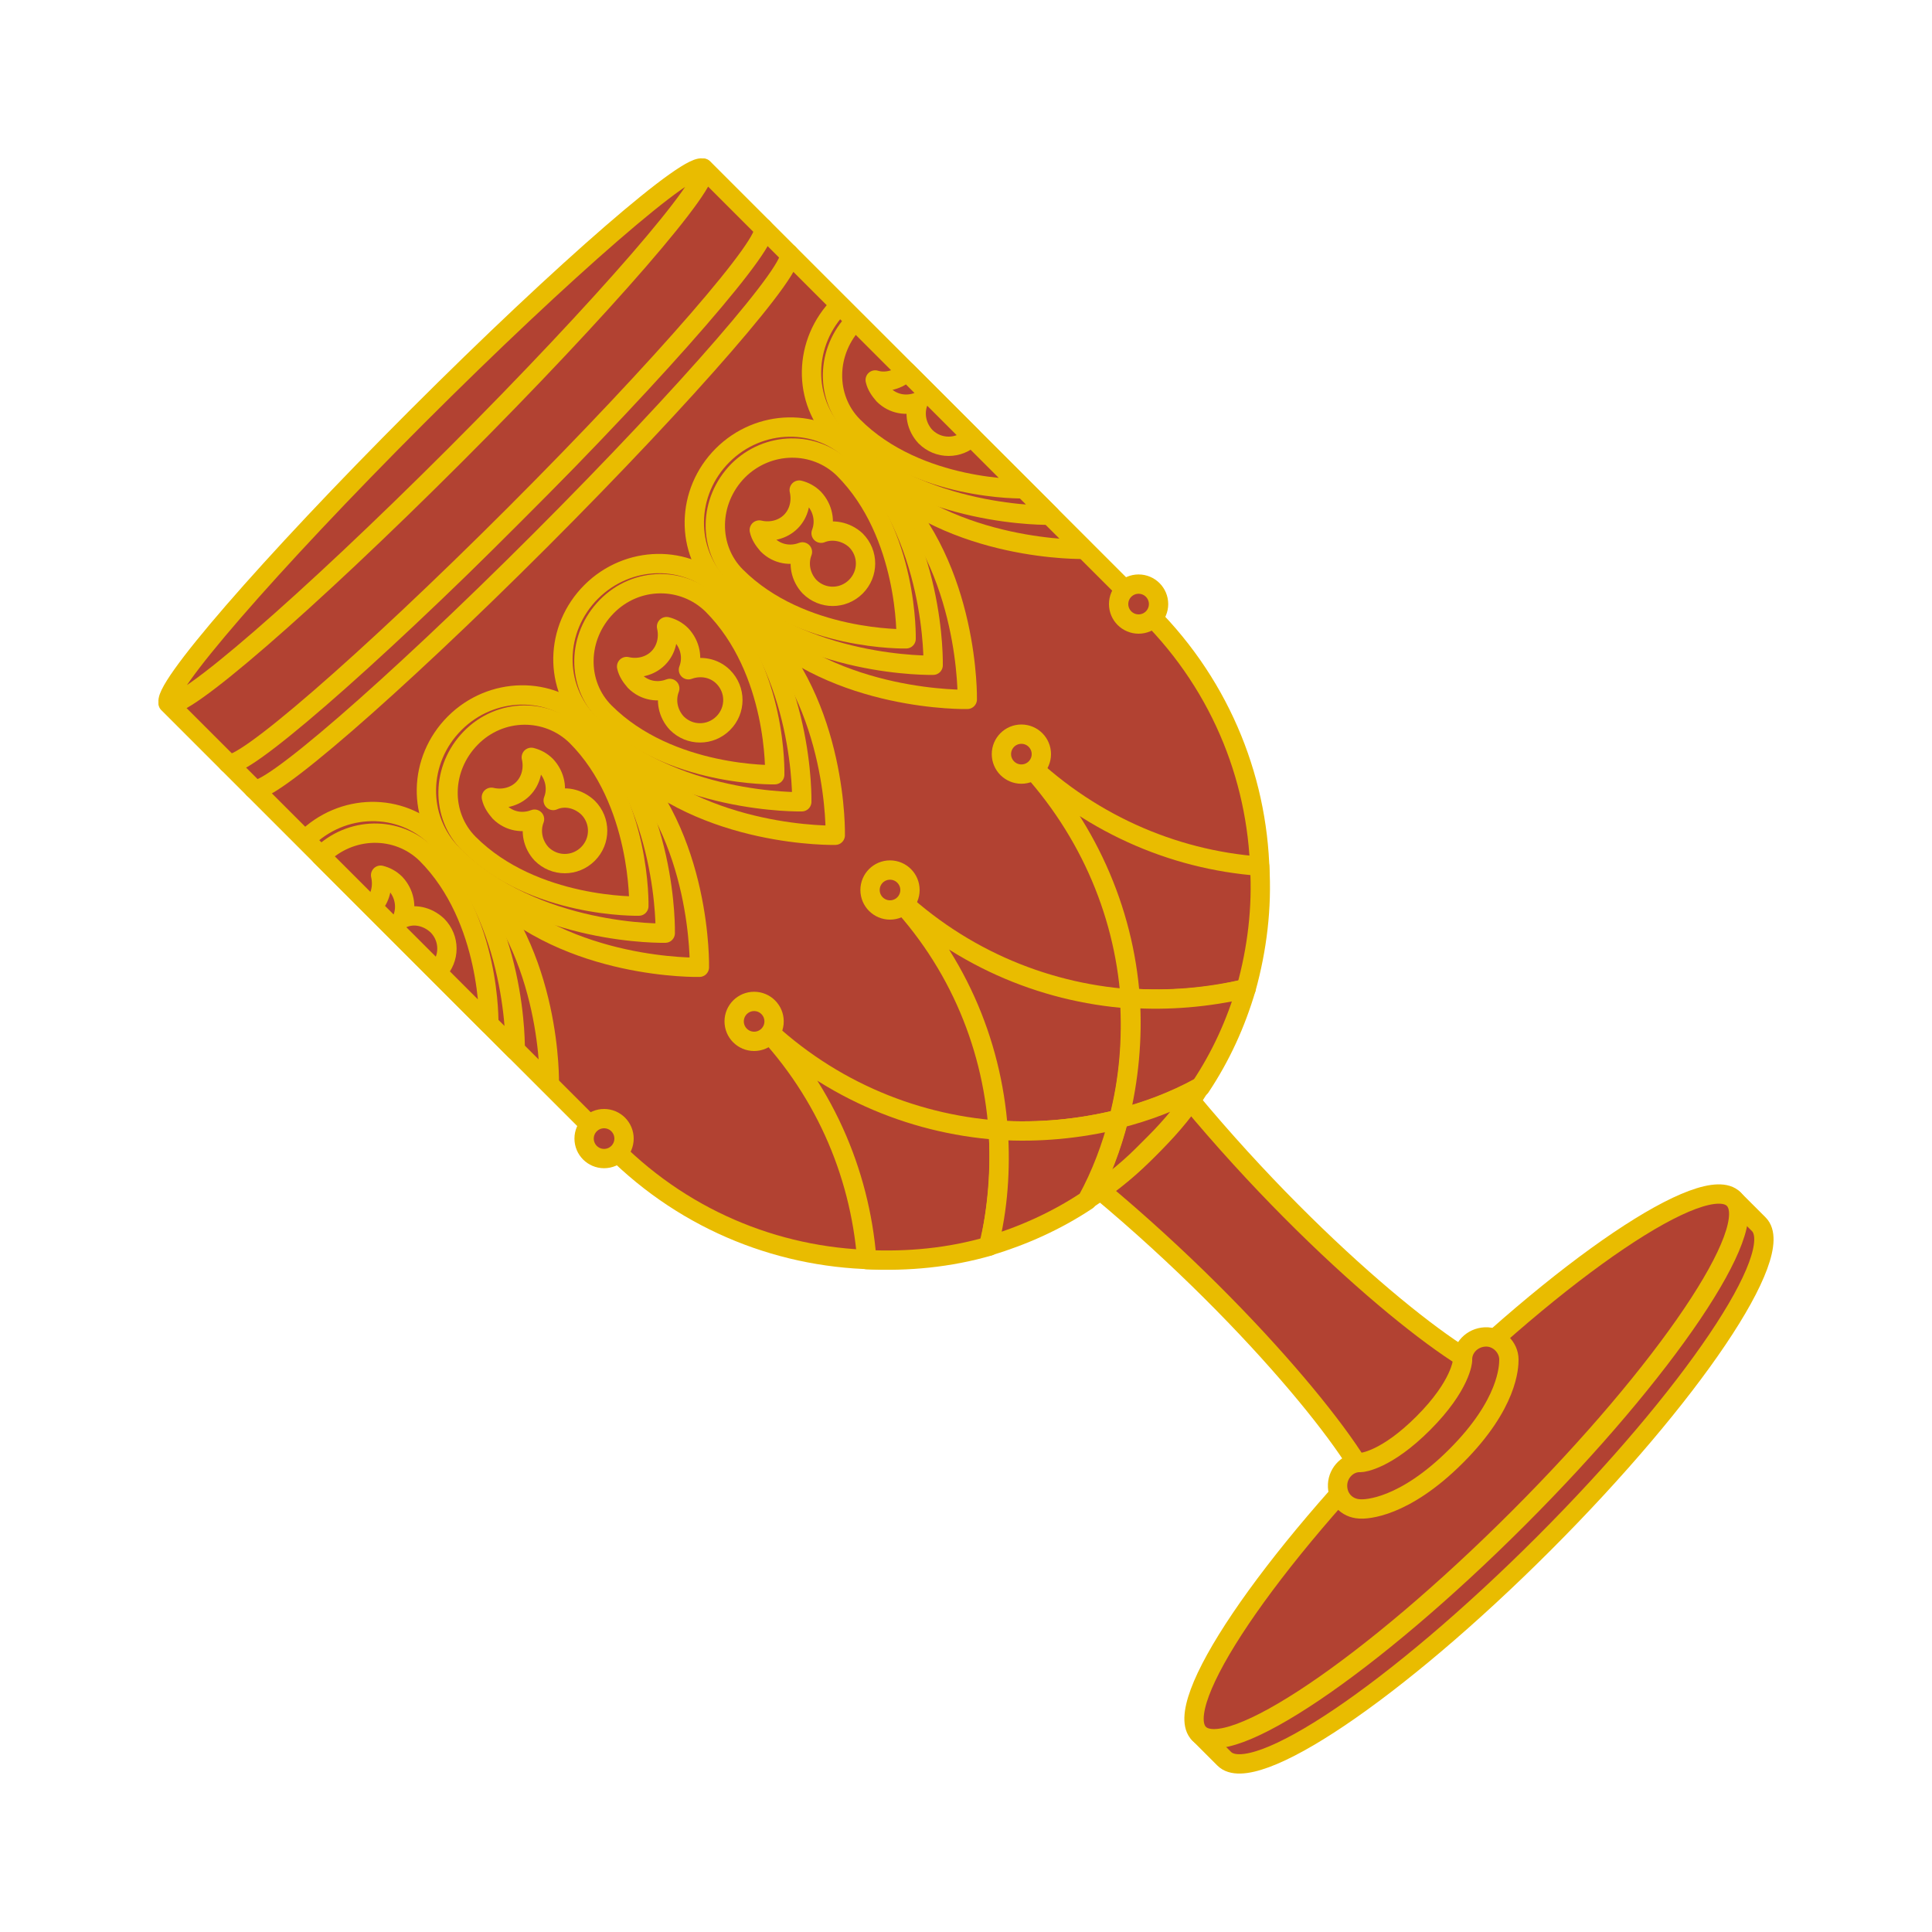
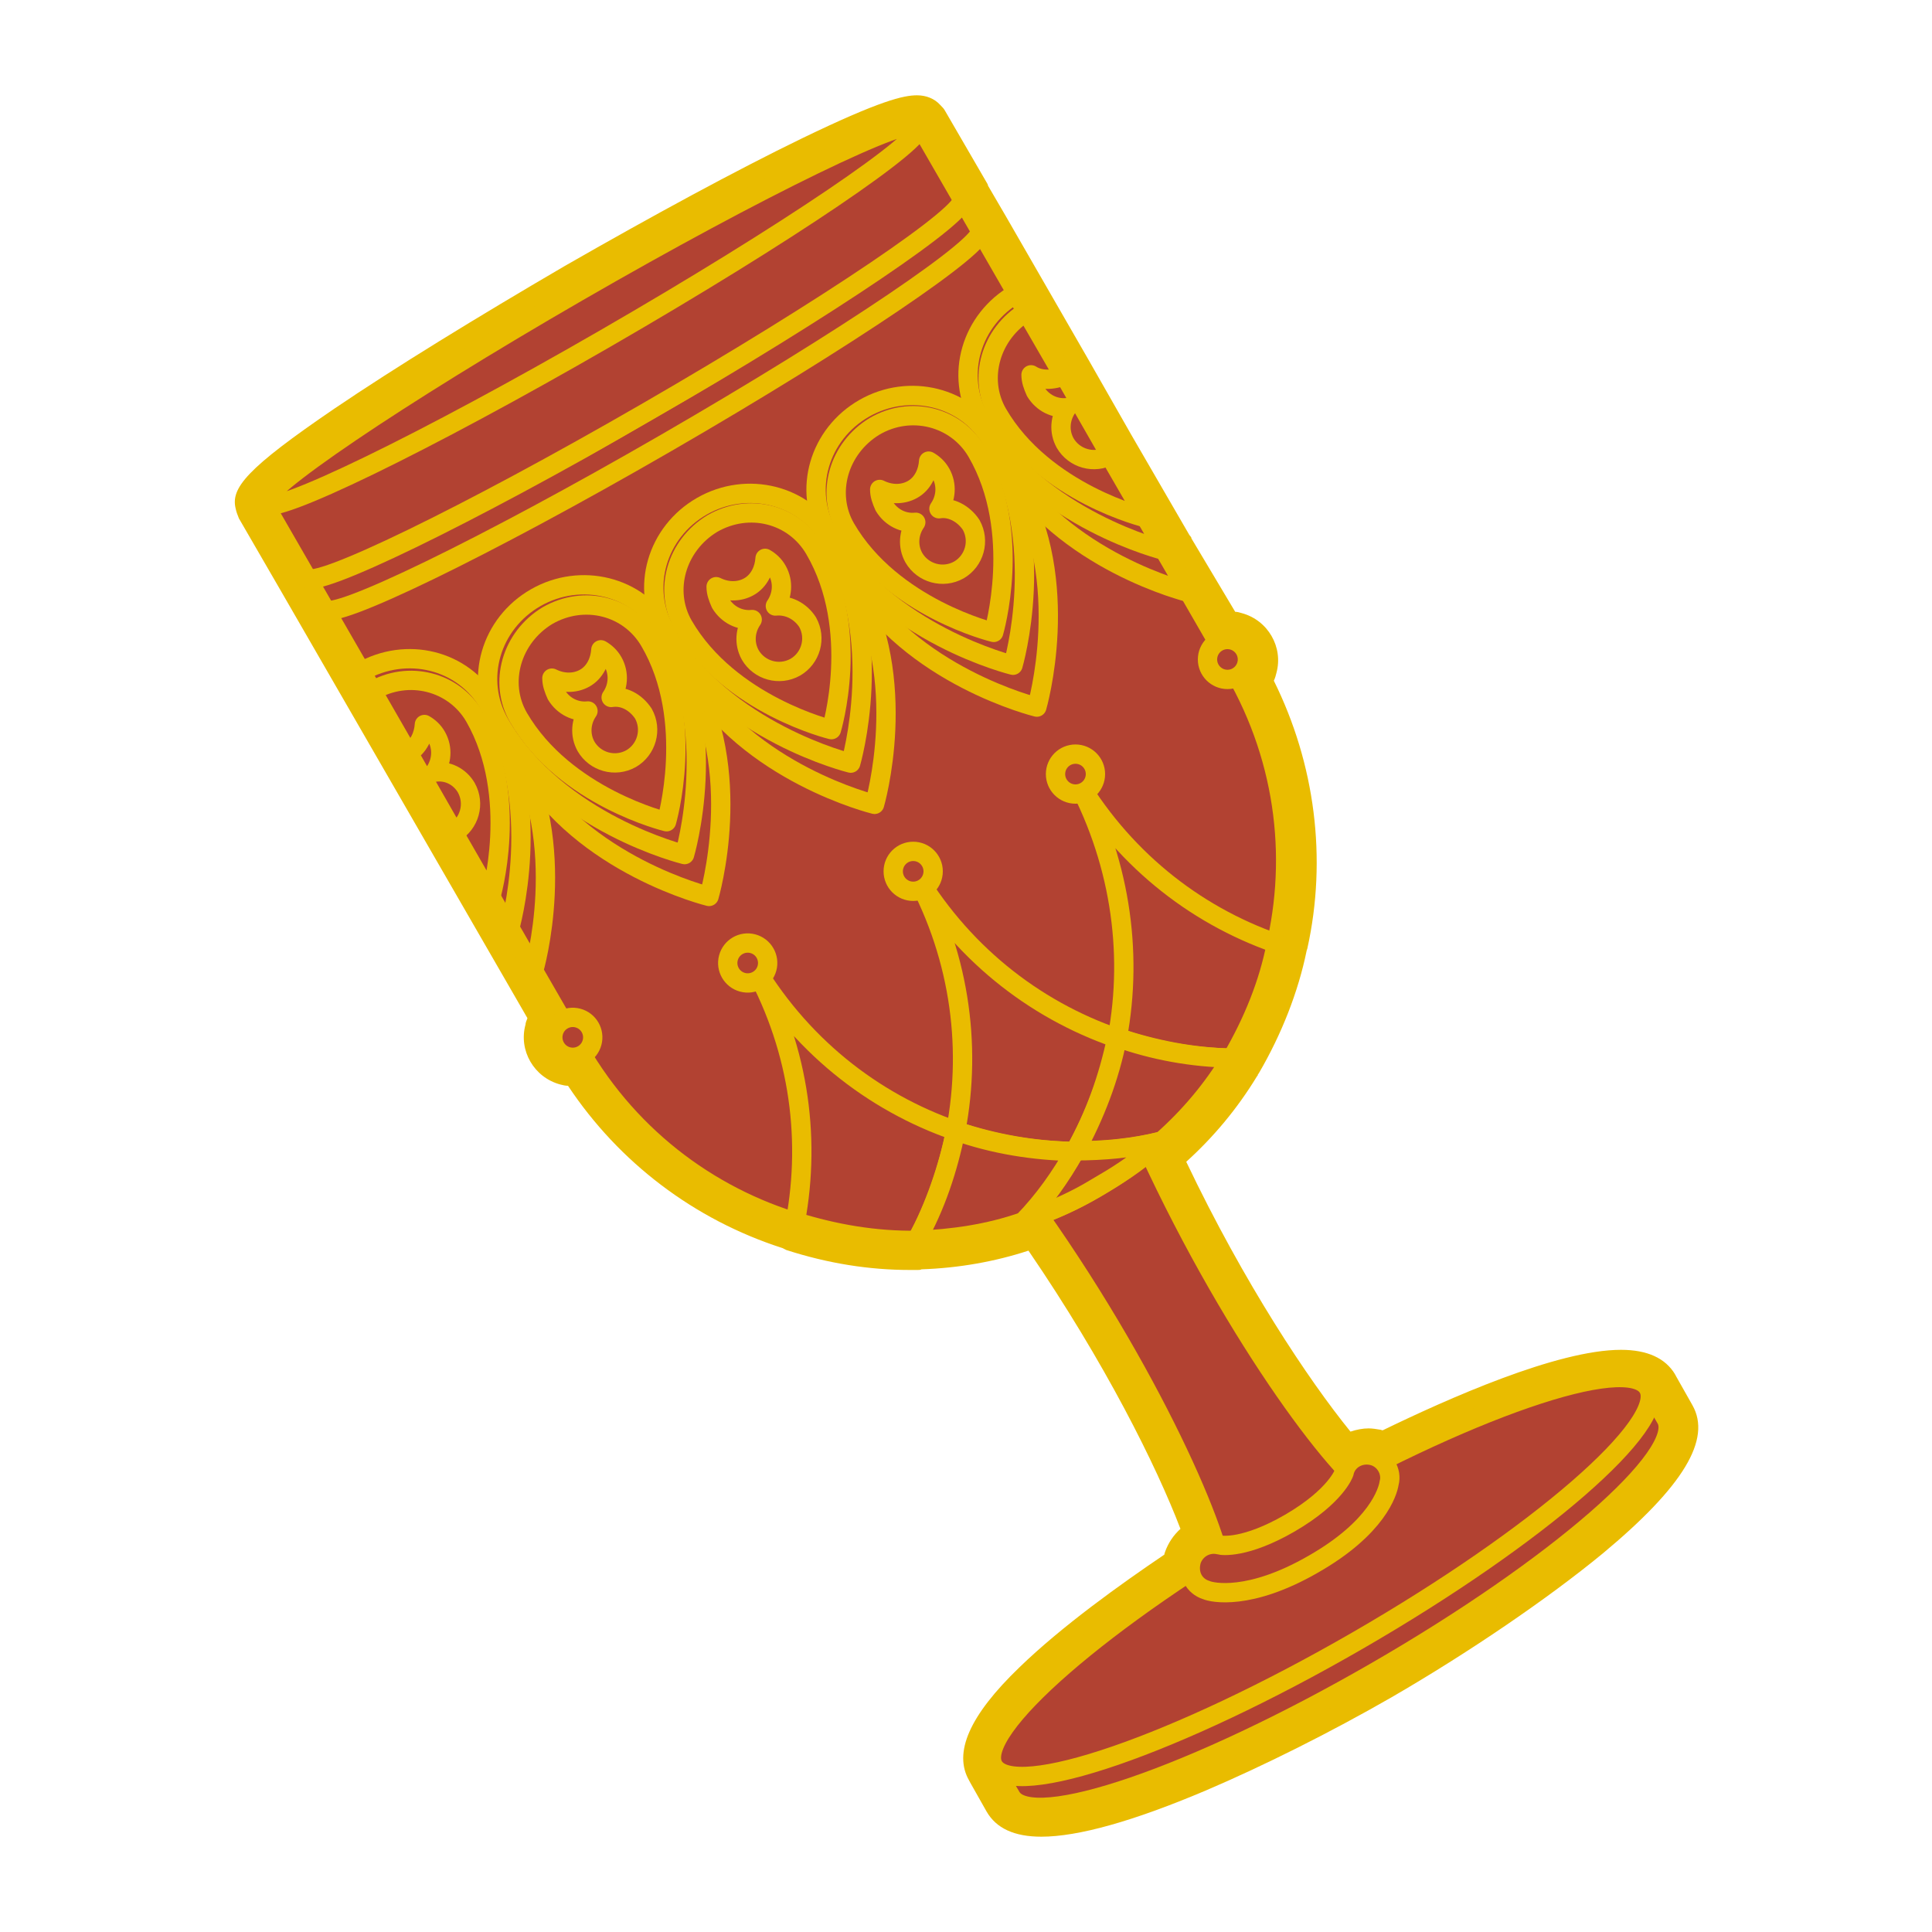
<svg xmlns="http://www.w3.org/2000/svg" version="1.1" id="레이어_1" x="0px" y="0px" viewBox="0 0 300 300" style="enable-background:new 0 0 300 300;" xml:space="preserve">
  <style type="text/css">
- 	.st0{fill:#B24232;stroke:#E9BC00;stroke-width:3;stroke-linecap:round;stroke-linejoin:round;stroke-miterlimit:10;}
+ 	.st0{fill:#E9BC00;}
	.st1{fill:#B24232;stroke:#E9BC00;stroke-width:3;stroke-linecap:round;stroke-linejoin:round;stroke-miterlimit:10;}
- 	.st2{fill:#B24232;stroke:#E9BC00;stroke-width:3;stroke-miterlimit:10;}
+ 	.st2{fill:#B24232;stroke:#E9BC00;stroke-width:3;stroke-linecap:round;stroke-linejoin:round;stroke-miterlimit:10;}
+ 	.st3{fill:#B24232;stroke:#E9BC00;stroke-width:3;stroke-miterlimit:10;}
</style>
  <g>
-     <path class="st0" d="M186.2,269.2l3.9,3.9c4.5,4.5,26.7-10.5,49.6-33.4s37.9-45.1,33.4-49.6l-3.9-3.9" />
-     <ellipse transform="matrix(0.7071 -0.7071 0.7071 0.7071 -94.3149 227.6978)" class="st1" cx="227.7" cy="227.7" rx="58.7" ry="11.4" />
-     <path class="st0" d="M177.7,177.7l-7,7c25.3,21.1,42.4,43.5,42.4,47.8l9.7-9.7l0,0l9.7-9.7c-4.3,0-26.7-17-47.8-42.4   C184.7,170.6,177.7,177.7,177.7,177.7L177.7,177.7z" />
-     <path class="st0" d="M178.4,178.4L178.4,178.4c-22.9,22.9-60.1,23-83.1,0l-69.2-69.2l83.1-83.1l69.2,69.2   C201.4,118.3,201.4,155.4,178.4,178.4z" />
-     <ellipse transform="matrix(0.7071 -0.7071 0.7071 0.7071 -28.0311 67.6994)" class="st1" cx="67.7" cy="67.7" rx="58.7" ry="4.2" />
-     <path class="st0" d="M118.5,35.4c1.6,1.6-15.6,21.5-38.6,44.5S37,120.1,35.4,118.5" />
-     <path class="st0" d="M122.5,39.4c1.6,1.6-15.6,21.5-38.6,44.5S41,124.1,39.4,122.5" />
-     <path class="st0" d="M108.6,150.2c0,0-20.3,0.5-33-12.2c-5.6-5.6-5.4-14.7,0.3-20.4c5.7-5.7,14.9-5.9,20.4-0.3   C109.1,129.8,108.6,150.2,108.6,150.2z" />
-     <path class="st0" d="M129.7,129.7c0,0-20.3,0.5-33-12.2c-5.6-5.6-5.4-14.7,0.3-20.4s14.9-5.9,20.4-0.3   C130.2,109.5,129.7,129.7,129.7,129.7z" />
-     <path class="st0" d="M168.3,85.3c0,0-20.3,0.5-33-12.2c-5.6-5.6-5.4-14.7,0.3-20.4L168.3,85.3z" />
-     <path class="st0" d="M85.3,168.3c0,0,0.5-20.3-12.2-33c-5.6-5.6-14.7-5.4-20.4,0.3L85.3,168.3z" />
-     <path class="st0" d="M150.2,108.6c0,0-20.3,0.5-33-12.2c-5.6-5.6-5.4-14.7,0.3-20.4c5.7-5.7,14.9-5.9,20.4-0.3   C150.6,88.3,150.2,108.6,150.2,108.6z" />
-     <path class="st0" d="M103.3,144.9c0,0-20.3,0.5-33-12.2c-5.6-5.6-5.4-14.7,0.3-20.4c5.7-5.7,14.9-5.9,20.4-0.3   C103.8,124.6,103.3,144.9,103.3,144.9z" />
-     <path class="st0" d="M99.2,140.7c0,0-16.3,0.4-26.4-9.7c-4.4-4.4-4.3-11.7,0.3-16.4s11.9-4.7,16.4-0.3   C99.6,124.4,99.2,140.7,99.2,140.7z" />
-     <path class="st0" d="M124.5,124.5c0,0-20.3,0.5-33-12.2c-5.6-5.6-5.4-14.7,0.3-20.4s14.9-5.9,20.4-0.3   C125,104.2,124.5,124.5,124.5,124.5z" />
-     <path class="st0" d="M163.1,80c0,0-20.3,0.5-33-12.2c-5.6-5.6-5.4-14.7,0.3-20.4L163.1,80z" />
-     <path class="st0" d="M80,163.1c0,0,0.5-20.3-12.2-33c-5.6-5.6-14.7-5.4-20.4,0.3L80,163.1z" />
-     <path class="st0" d="M49.8,132.9c4.6-4.6,11.9-4.7,16.4-0.3c10.1,10.1,9.7,26.4,9.7,26.4L49.8,132.9z" />
-     <path class="st0" d="M120.3,120.3c0,0-16.3,0.4-26.4-9.7c-4.4-4.4-4.3-11.7,0.3-16.4s11.9-4.7,16.4-0.3   C120.8,104.1,120.3,120.3,120.3,120.3z" />
-     <path class="st0" d="M158.9,75.9c0,0-16.3,0.4-26.4-9.7c-4.4-4.4-4.3-11.7,0.3-16.4L158.9,75.9z" />
+     <path class="st0" d="M161.6,283.7c-3.6,0-6-1-7.2-3.1l-2.7-4.6c0-0.1-0.1-0.1-0.1-0.2c-4.5-7.8,13.9-22.4,30.3-33.4   c0.1-0.3,0.1-0.6,0.2-0.8c0.5-1.5,1.5-2.7,2.8-3.6c-3.6-9.8-12-27-24.8-45.5c-0.1,0.1-0.2,0.1-0.3,0.1c-5.3,1.8-11,2.8-17,3   c-0.1,0-0.3,0-0.4,0.1c-0.4,0-0.8,0-1.1,0c-6.1,0-12.4-1-18.7-3c-0.2-0.1-0.4-0.2-0.5-0.2c-13.6-4.3-25.3-13.3-33.1-25.3   c0,0,0,0-0.1,0c-0.5,0-1.1-0.1-1.6-0.2c-3.2-0.9-5.2-4.2-4.3-7.5c0.1-0.5,0.3-1,0.6-1.4L38.4,79.8c-0.2-0.3-0.3-0.7-0.4-1   c-0.5-2.1,0.4-4.3,14.8-14.1c9.3-6.3,21.9-14.1,35.5-21.9c13.6-7.9,26.7-14.9,36.8-19.8c12-5.8,15.4-6.6,17.2-6.6   c1.1,0,1.9,0.3,2.5,1c0.2,0.2,0.4,0.4,0.5,0.7l9.3,16.2l0,0l0.1,0.1l35.8,62c0,0,0,0,0,0c0.5,0,1,0.1,1.5,0.2   c3.2,0.9,5.2,4.2,4.3,7.5c-0.1,0.5-0.4,1.1-0.7,1.5c6.6,12.8,8.5,27.5,5.4,41.5l0,0.1c-1.3,6.4-3.8,12.8-7.3,18.7l-0.1,0.2   c-3.2,5.3-6.9,9.7-11.4,13.6c-0.1,0.1-0.2,0.2-0.3,0.2c9.6,20.3,20.2,36.1,26.9,44.2c1-0.5,2.1-0.8,3.2-0.8c0.5,0,1,0.1,1.5,0.2   c0.3,0.1,0.5,0.1,0.8,0.2c9.8-4.8,27.1-12.6,36.8-12.6c3.6,0,6,1,7.1,3.1l0.1,0.1l0,0.1l2.7,4.6c7.1,12.4-44,42.1-46.2,43.4   C201.3,270.2,174.5,283.7,161.6,283.7z" />
+     <path class="st0" d="M142.4,17.8c0.8,0,1.2,0.2,1.4,0.5c0.1,0.1,0.2,0.2,0.3,0.4l6.6,11.4c0,0,0,0,0,0c0,0,0,0,0,0.1l2.8,4.8   c0,0,0,0,0,0c0,0,0,0,0,0l12.9,22.4c0,0,0,0,0,0l6.6,11.4l9.1,15.7l0.1,0.2c0,0,0,0,0,0l7.6,13.1c0.3,0,0.6-0.1,0.8-0.1   c0.4,0,0.8,0,1.1,0.1h0c2.4,0.7,3.9,3.2,3.3,5.6c-0.2,0.7-0.5,1.3-1,1.8c6.8,12.8,8.8,27.4,5.6,41.5c0,0,0,0,0,0   c-1.2,6.2-3.7,12.5-7.1,18.3c0,0,0,0,0,0c0,0,0,0,0,0c-3.2,5.1-6.8,9.5-11.1,13.3c-0.1,0.1-0.3,0.2-0.4,0.2   c-0.2,0.2-0.5,0.5-0.8,0.7c10.2,21.8,21.8,38.8,28.5,46.6c0.2-0.2,0.5-0.4,0.8-0.6c0.8-0.5,1.7-0.7,2.7-0.7c0.4,0,0.8,0,1.1,0.1   c0.4,0.1,0.8,0.2,1.2,0.4c13.9-6.9,28.6-12.7,36.8-12.7c2.8,0,4.9,0.7,5.8,2.3c0,0,0,0.1,0,0.1l2.7,4.7   c4.8,8.2-24.7,29.2-45.6,41.3c-16.8,9.7-41.2,21.2-52.7,21.2c-2.9,0-4.9-0.7-5.9-2.4l-2.7-4.7c0,0,0-0.1-0.1-0.1   c-3.6-6.3,13-20.2,30.4-31.8c0-0.4,0.1-0.8,0.2-1.2c0.5-1.6,1.8-2.7,3.2-3.3c-3.4-9.7-12.3-28.3-26.1-48.1   c-0.3,0.1-0.6,0.2-0.9,0.3c-0.1,0.1-0.3,0.2-0.4,0.2c-5.2,1.7-10.8,2.7-16.7,3c-0.1,0-0.2,0-0.3,0c-0.4,0-0.7,0-1.1,0   c-6,0-12.1-1-18.3-3c-0.1,0-0.2-0.1-0.3-0.2c-13.2-4.2-25.1-12.9-32.9-25.5c-0.3,0.1-0.6,0.1-0.8,0.1c-0.4,0-0.8-0.1-1.2-0.2   c-2.4-0.7-3.9-3.2-3.3-5.6c0.2-0.7,0.5-1.2,0.9-1.8L46.3,90.4c0,0,0,0,0,0c0,0,0,0,0,0L39.7,79c-0.1-0.2-0.2-0.4-0.2-0.6   c-0.4-1.3,1-3.6,14.2-12.5c9.2-6.2,21.8-14,35.4-21.9c13.6-7.9,26.6-14.9,36.7-19.7C136.2,19.2,140.5,17.8,142.4,17.8 M142.4,14.8   L142.4,14.8c-2.1,0-5.7,0.8-17.9,6.7c-10.1,4.9-23.2,12-36.8,19.8C74,49.3,61.3,57.1,52,63.4C38.2,72.8,35.8,75.8,36.6,79   c0.1,0.5,0.3,1,0.5,1.5l6.6,11.4l38.2,66.2c-0.1,0.3-0.3,0.7-0.3,1c-1.1,4,1.3,8.2,5.4,9.3c0.4,0.1,0.8,0.2,1.2,0.2   c7.9,11.9,19.6,20.8,33.3,25.2c0.2,0.1,0.4,0.2,0.6,0.3c6.5,2.1,12.9,3.1,19.2,3.1c0.4,0,0.8,0,1.2,0c0.2,0,0.4,0,0.6-0.1   c5.8-0.2,11.4-1.2,16.6-2.9c11.9,17.4,19.9,33.5,23.6,43.2c-1.1,1-1.9,2.2-2.4,3.6c0,0.1-0.1,0.2-0.1,0.4   c-6.8,4.6-15.9,11.1-22.5,17.5c-7.8,7.5-10.3,13.3-7.8,17.6c0,0.1,0.1,0.1,0.1,0.2l2.6,4.6c1.5,2.6,4.3,3.9,8.5,3.9   c5.7,0,14.3-2.4,25.6-7.2c8.9-3.8,19.3-9,28.7-14.4c12.1-7,24.4-15.4,32.9-22.4c12.5-10.4,16.9-17.7,13.9-23l-2.6-4.6   c0-0.1-0.1-0.1-0.1-0.2c-1.5-2.5-4.3-3.8-8.4-3.8c-9.9,0-26.9,7.6-37,12.5c-0.1,0-0.3-0.1-0.4-0.1c-0.6-0.1-1.2-0.2-1.8-0.2   c-0.9,0-1.9,0.2-2.8,0.5c-6.5-8-16.5-23-25.5-41.9c4.2-3.8,7.9-8.2,11-13.3l0,0l0.1-0.1c0,0,0,0,0-0.1l0.2-0.3l0,0   c3.5-6,6.1-12.6,7.4-19l0.1-0.3c3.1-14,1.2-28.7-5.2-41.6c0.2-0.4,0.3-0.8,0.4-1.2c1.1-4-1.3-8.2-5.4-9.3c-0.3-0.1-0.7-0.2-1-0.2   L185,83.6l0-0.1l-0.2-0.3l-0.1-0.1l-9.1-15.7L169.1,56l-12.9-22.4l-2.8-4.8l0-0.1l-0.1-0.2l0,0l-6.5-11.2c-0.2-0.4-0.5-0.7-0.8-1   C145.1,15.3,143.8,14.8,142.4,14.8L142.4,14.8z" />
+   </g>
+   <g>
+     <path class="st1" d="M154.2,274.2l2.8,4.8c3.2,5.5,28.5-3.2,56.6-19.4s48.3-33.8,45.1-39.3l-2.8-4.8" />
+     <ellipse transform="matrix(0.866 -0.5 0.5 0.866 -94.9647 135.3437)" class="st2" cx="205.1" cy="244.9" rx="58.7" ry="11.4" />
+     <path class="st1" d="M169.7,183.6l-8.6,4.9c19,26.9,29.7,53,28.6,57.1l11.9-6.9l0,0l11.9-6.9c-4.2-1.1-21.4-23.3-35.2-53.3   C178.3,178.6,169.7,183.6,169.7,183.6L169.7,183.6z" />
+     <path class="st1" d="M170.2,184.5L170.2,184.5c-28,16.2-64,6.7-80.3-21.5L41,78.2l101.8-58.8l48.9,84.8   C208,132.4,198.4,168.2,170.2,184.5z" />
+     <ellipse transform="matrix(0.866 -0.5 0.5 0.866 -12.1435 52.5277)" class="st2" cx="91.9" cy="48.9" rx="58.7" ry="4.2" />
+     <path class="st1" d="M149.4,30.9c1.1,2-20.6,16.7-48.8,33s-51.8,27.7-53,25.8" />
+     <path class="st1" d="M152.2,35.8c1.1,2-20.6,16.7-48.8,33s-51.8,27.7-53,25.8" />
+     <path class="st1" d="M110.1,139.2c0,0-19.7-4.8-28.7-20.3c-4-6.9-1.4-15.6,5.6-19.6c7-4,15.9-1.8,19.8,5   C115.9,119.6,110.1,139.2,110.1,139.2z" />
+     <path class="st1" d="M135.8,124.9c0,0-19.7-4.8-28.7-20.3c-4-6.9-1.4-15.6,5.6-19.6s15.9-1.8,19.8,5   C141.5,105.5,135.8,124.9,135.8,124.9z" />
+     <path class="st1" d="M184.6,92c0,0-19.7-4.8-28.7-20.3c-4-6.9-1.4-15.6,5.6-19.6L184.6,92z" />
+     <path class="st1" d="M82.9,150.6c0,0,5.7-19.5-3.2-35c-4-6.9-12.8-9-19.8-5L82.9,150.6z" />
+     <path class="st1" d="M161,109.8c0,0-19.7-4.8-28.7-20.3c-4-6.9-1.4-15.6,5.6-19.6c7-4,15.9-1.8,19.8,5   C166.7,90.3,161,109.8,161,109.8z" />
+     <path class="st1" d="M106.3,132.7c0,0-19.7-4.8-28.7-20.3c-4-6.9-1.4-15.6,5.6-19.6c7-4,15.9-1.8,19.8,5   C112.1,113.2,106.3,132.7,106.3,132.7z" />
+     <path class="st1" d="M103.5,127.6c0,0-15.8-3.8-23-16.2C77.4,106,79.4,99,85,95.6c5.7-3.3,12.7-1.5,15.9,4   C108.1,111.9,103.5,127.6,103.5,127.6z" />
+     <path class="st1" d="M132.1,118.5c0,0-19.7-4.8-28.7-20.3c-4-6.9-1.4-15.6,5.6-19.6c7-4,15.9-1.8,19.8,5   C137.8,99,132.1,118.5,132.1,118.5z" />
+     <path class="st1" d="M180.9,85.5c0,0-19.7-4.8-28.7-20.3c-4-6.9-1.4-15.6,5.6-19.6L180.9,85.5z" />
+     <path class="st1" d="M79.1,144.3c0,0,5.7-19.5-3.2-35c-4-6.9-12.8-9-19.8-5L79.1,144.3z" />
+     <path class="st1" d="M57.8,107.3c5.6-3.3,12.7-1.5,15.9,4c7.1,12.4,2.5,28,2.5,28L57.8,107.3z" />
+     <path class="st1" d="M129.1,113.3c0,0-15.8-3.8-23-16.2c-3.1-5.4-1.1-12.4,4.5-15.8c5.7-3.3,12.7-1.5,15.9,4   C133.8,97.8,129.1,113.3,129.1,113.3z" />
+     <path class="st1" d="M177.9,80.4c0,0-15.8-3.8-23-16.2c-3.1-5.4-1.1-12.4,4.5-15.8L177.9,80.4z" />
    <g>
-       <path class="st0" d="M175.5,155c6,0.4,12.1,0,18-1.5c1.7-6.1,2.5-12.6,2.1-19c-13.6-1-26.9-6.8-37.4-17.3    C168.7,127.9,174.5,141.3,175.5,155z" />
-       <path class="st0" d="M155,175.5c6.3,0.4,12.6-0.2,18.7-1.7c1.6-6.1,2.1-12.4,1.7-18.7c-13.7-1-27.1-6.7-37.7-17.3    C148.3,148.3,154,161.7,155,175.5z" />
-       <path class="st0" d="M155,175.5c-13.7-1-27.1-6.7-37.7-17.3c10.5,10.5,16.2,23.7,17.3,37.4c6.4,0.3,12.8-0.3,19-2.1    C154.9,187.5,155.4,181.4,155,175.5z" />
-       <path class="st0" d="M175.5,155c0.4,6.3-0.2,12.6-1.7,18.7c4.4-1.1,8.6-2.7,12.6-4.9c3.2-4.8,5.5-9.9,7.1-15.3    C187.5,154.9,181.4,155.4,175.5,155z" />
-       <path class="st0" d="M168.8,186.3c3-2,6-4.3,8.7-7l1.8-1.8c2.7-2.7,5.1-5.6,7-8.7c-4,2.2-8.3,3.8-12.6,4.9    C172.6,178,171,182.2,168.8,186.3z" />
-       <path class="st0" d="M155,175.5c0.4,6,0,12.1-1.5,18c5.3-1.6,10.5-3.9,15.3-7.1c2.2-4,3.8-8.3,4.9-12.6    C167.6,175.3,161.3,175.9,155,175.5z" />
+       <path class="st1" d="M173.5,161.1c5.7,1.9,11.7,3.1,17.8,3.2c3.2-5.5,5.7-11.5,6.9-17.8c-12.9-4.5-24.2-13.5-31.6-26.4    C173.9,133.2,176,147.7,173.5,161.1z" />
+       <path class="st1" d="M148.4,175.6c6,2,12.2,3.1,18.5,3.2c3.1-5.5,5.2-11.4,6.5-17.6c-13-4.5-24.4-13.5-31.9-26.5    C148.9,147.6,151,162.1,148.4,175.6z" />
+       <path class="st1" d="M148.4,175.6c-13-4.5-24.4-13.5-31.9-26.5c7.4,12.9,9.5,27.1,7,40.6c6.1,1.9,12.4,3,18.9,2.9    C145.2,187.2,147.2,181.4,148.4,175.6z" />
+       <path class="st1" d="M173.5,161.1c-1.2,6.2-3.5,12.1-6.5,17.6c4.5,0.1,9-0.4,13.4-1.5c4.3-3.8,7.9-8.1,10.8-12.9    C185.1,164.2,179.1,163.1,173.5,161.1z" />
+       <path class="st1" d="M158.9,189.6c3.4-1.2,6.9-2.6,10.2-4.5l2.2-1.3c3.3-1.9,6.4-4.1,9-6.6c-4.4,1.1-9,1.5-13.4,1.5    C164.7,182.6,162.1,186.3,158.9,189.6z" />
+       <path class="st1" d="M148.4,175.6c-1.2,5.9-3.1,11.7-6.1,17c5.5-0.2,11.2-1,16.6-2.9c3.2-3.3,5.8-7,8-10.9    C160.6,178.7,154.3,177.7,148.4,175.6z" />
    </g>
-     <path class="st0" d="M85.9,124.3c0.7-1.8,0.3-3.9-1.1-5.4c-0.7-0.7-1.5-1.1-2.3-1.3c0.4,1.7,0,3.6-1.3,4.9s-3.2,1.7-4.9,1.3   c0.2,0.9,0.7,1.6,1.3,2.3c1.5,1.5,3.6,1.8,5.4,1.1c-0.7,1.8-0.3,3.9,1.1,5.4c2,2,5.2,2,7.2,0s2-5.2,0-7.2   C89.8,124,87.7,123.5,85.9,124.3z" />
-     <path class="st0" d="M144.9,103.3c0,0-20.3,0.5-33-12.2c-5.6-5.6-5.4-14.7,0.3-20.4s14.9-5.9,20.4-0.3   C145.4,83.1,144.9,103.3,144.9,103.3z" />
-     <path class="st0" d="M140.7,99.2c0,0-16.3,0.4-26.4-9.7c-4.4-4.4-4.3-11.7,0.3-16.4c4.6-4.6,11.9-4.7,16.4-0.3   C141.1,82.9,140.7,99.2,140.7,99.2z" />
-     <path class="st0" d="M127.5,82.8c0.7-1.8,0.3-3.9-1.1-5.4c-0.7-0.7-1.5-1.1-2.3-1.3c0.4,1.7,0,3.6-1.3,4.9s-3.2,1.7-4.9,1.3   c0.2,0.9,0.7,1.6,1.3,2.3c1.5,1.5,3.6,1.8,5.4,1.1c-0.7,1.8-0.3,3.9,1.1,5.4c2,2,5.2,2,7.2,0s2-5.2,0-7.2   C131.4,82.5,129.2,82.1,127.5,82.8z" />
-     <path class="st0" d="M106.9,104c0.7-1.8,0.3-3.9-1.1-5.4c-0.7-0.7-1.5-1.1-2.3-1.3c0.4,1.7,0,3.6-1.3,4.9s-3.2,1.7-4.9,1.3   c0.2,0.9,0.7,1.6,1.3,2.3c1.5,1.5,3.6,1.8,5.4,1.1c-0.7,1.8-0.3,3.9,1.1,5.4c2,2,5.2,2,7.2,0s2-5.2,0-7.2   C110.9,103.7,108.8,103.3,106.9,104z" />
+     <path class="st1" d="M94.9,108.3c1.1-1.6,1.3-3.7,0.3-5.5c-0.5-0.9-1.2-1.5-1.9-1.9c-0.1,1.7-0.9,3.5-2.5,4.4   c-1.6,0.9-3.5,0.8-5.1,0c0,0.9,0.3,1.7,0.7,2.6c1.1,1.8,3,2.7,4.9,2.5c-1.1,1.6-1.3,3.7-0.3,5.5c1.4,2.4,4.5,3.3,7,1.9   c2.4-1.4,3.3-4.5,1.9-7C98.7,109,96.8,108,94.9,108.3z" />
+     <path class="st1" d="M157.3,103.3c0,0-19.7-4.8-28.7-20.3c-4-6.9-1.4-15.6,5.6-19.6c7-4,15.9-1.8,19.8,5   C163,83.9,157.3,103.3,157.3,103.3z" />
+     <path class="st1" d="M154.3,98.2c0,0-15.8-3.8-23-16.2c-3.1-5.4-1.1-12.4,4.5-15.8c5.6-3.3,12.7-1.5,15.9,4   C158.9,82.6,154.3,98.2,154.3,98.2z" />
+     <path class="st1" d="M145.8,79c1.1-1.6,1.3-3.7,0.3-5.5c-0.5-0.9-1.2-1.5-1.9-1.9c-0.1,1.7-0.9,3.5-2.5,4.4s-3.5,0.8-5.1,0   c0,0.9,0.3,1.7,0.7,2.6c1.1,1.8,3,2.7,4.9,2.5c-1.1,1.6-1.3,3.7-0.3,5.5c1.4,2.4,4.5,3.3,7,1.9c2.4-1.4,3.3-4.5,1.9-7   C149.6,79.7,147.6,78.7,145.8,79z" />
+     <path class="st1" d="M120.4,94.1c1.1-1.6,1.3-3.7,0.3-5.5c-0.5-0.9-1.2-1.5-1.9-1.9c-0.1,1.7-0.9,3.5-2.5,4.4s-3.5,0.8-5.1,0   c0,0.9,0.3,1.7,0.7,2.6c1.1,1.8,3,2.7,4.9,2.5c-1.1,1.6-1.3,3.7-0.3,5.5c1.4,2.4,4.5,3.3,7,1.9c2.4-1.4,3.3-4.5,1.9-7   C124.3,94.9,122.4,93.9,120.4,94.1z" />
    <g>
-       <path class="st0" d="M135.9,59c0.2,0.9,0.7,1.6,1.3,2.3c1.5,1.5,3.6,1.8,5.4,1.1c-0.7,1.8-0.3,3.9,1.1,5.4c2,2,5.2,2,7.2,0    l-10.1-10.1C139.5,59,137.5,59.5,135.9,59z" />
+       <path class="st1" d="M160.1,58.2c0,0.9,0.3,1.7,0.7,2.6c1.1,1.8,3,2.7,4.9,2.5c-1.1,1.6-1.3,3.7-0.3,5.5c1.4,2.4,4.5,3.3,7,1.9    l-7.1-12.4C163.5,59.1,161.5,59.1,160.1,58.2z" />
    </g>
-     <path class="st0" d="M62.5,142.6c0.7-1.8,0.3-3.9-1.1-5.4c-0.7-0.7-1.5-1.1-2.3-1.3c0.4,1.7,0,3.6-1.3,4.9l10.1,10.1   c2-2,2-5.2,0-7.2C66.4,142.3,64.3,141.8,62.5,142.6z" />
-     <circle class="st2" cx="117.1" cy="158.6" r="3.1" />
-     <circle class="st2" cx="93.8" cy="176.8" r="3.1" />
-     <circle class="st2" cx="176.8" cy="93.8" r="3.1" />
-     <circle class="st2" cx="138.2" cy="138.2" r="3.1" />
-     <circle class="st2" cx="158.6" cy="117.1" r="3.1" />
+     <path class="st1" d="M67.5,119.9c1.1-1.6,1.3-3.7,0.3-5.5c-0.5-0.9-1.2-1.5-1.9-1.9c-0.1,1.7-0.9,3.5-2.5,4.4l7.1,12.4   c2.4-1.4,3.3-4.5,1.9-7C71.4,120.6,69.5,119.6,67.5,119.9z" />
+     <ellipse transform="matrix(0.2588 -0.9659 0.9659 0.2588 -58.345 222.9834)" class="st3" cx="116.1" cy="149.5" rx="3.1" ry="3.1" />
+     <ellipse transform="matrix(0.2588 -0.9659 0.9659 0.2588 -89.6733 205.2544)" class="st3" cx="88.9" cy="161.1" rx="3.1" ry="3.1" />
+     <circle class="st3" cx="190.6" cy="102.4" r="3.1" />
+     <circle class="st3" cx="141.8" cy="135.3" r="3.1" />
+     <circle class="st3" cx="167" cy="120.2" r="3.1" />
    <g>
-       <path class="st2" d="M226.1,226.1c-8.1,8.1-14,8.3-15,8.2c-2-0.1-3.5-1.7-3.4-3.8c0.1-1.9,1.7-3.5,3.6-3.4c0.3,0,4-0.4,9.7-6.1    c5.9-5.9,6.1-9.7,6.1-9.7c-0.1-2,1.5-3.6,3.5-3.7c2-0.1,3.7,1.6,3.7,3.5C234.3,212.2,234.2,218,226.1,226.1z" />
+       <path class="st3" d="M203.9,242.9c-9.9,5.7-15.7,4.4-16.6,4c-1.9-0.6-2.9-2.5-2.3-4.6c0.6-1.8,2.5-2.9,4.4-2.4    c0.3,0.1,4,0.6,10.9-3.4c7.2-4.2,8.4-7.8,8.4-7.8c0.4-2,2.4-3.1,4.3-2.7c2,0.4,3.2,2.5,2.7,4.3    C215.5,231.6,213.9,237.2,203.9,242.9z" />
    </g>
  </g>
</svg>
